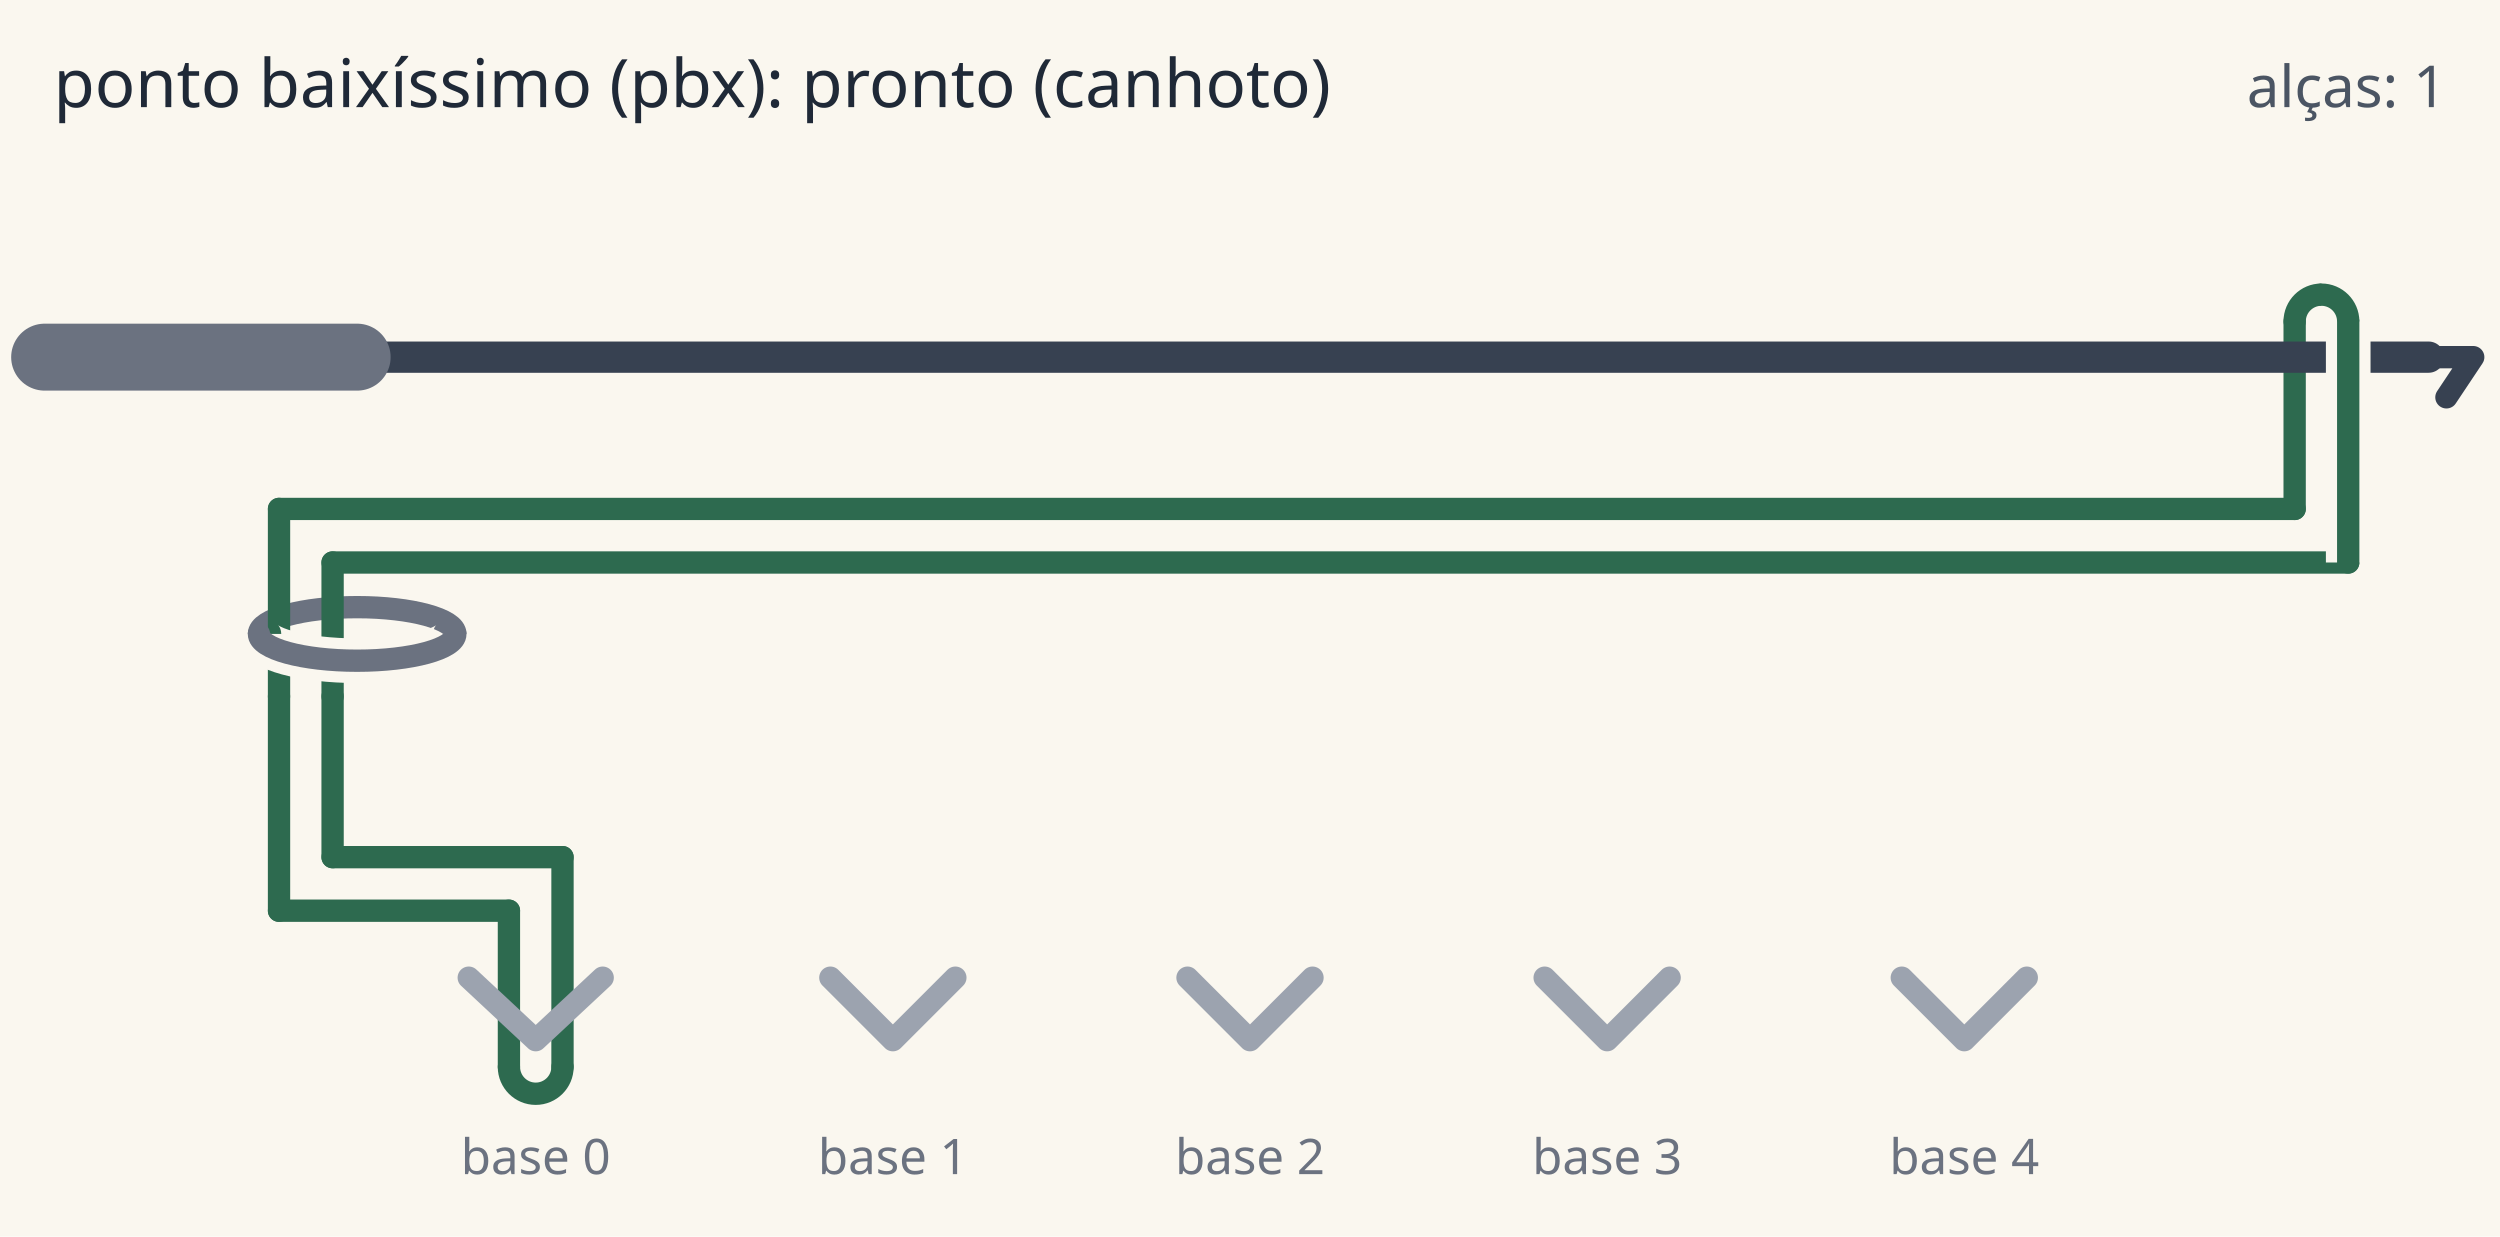
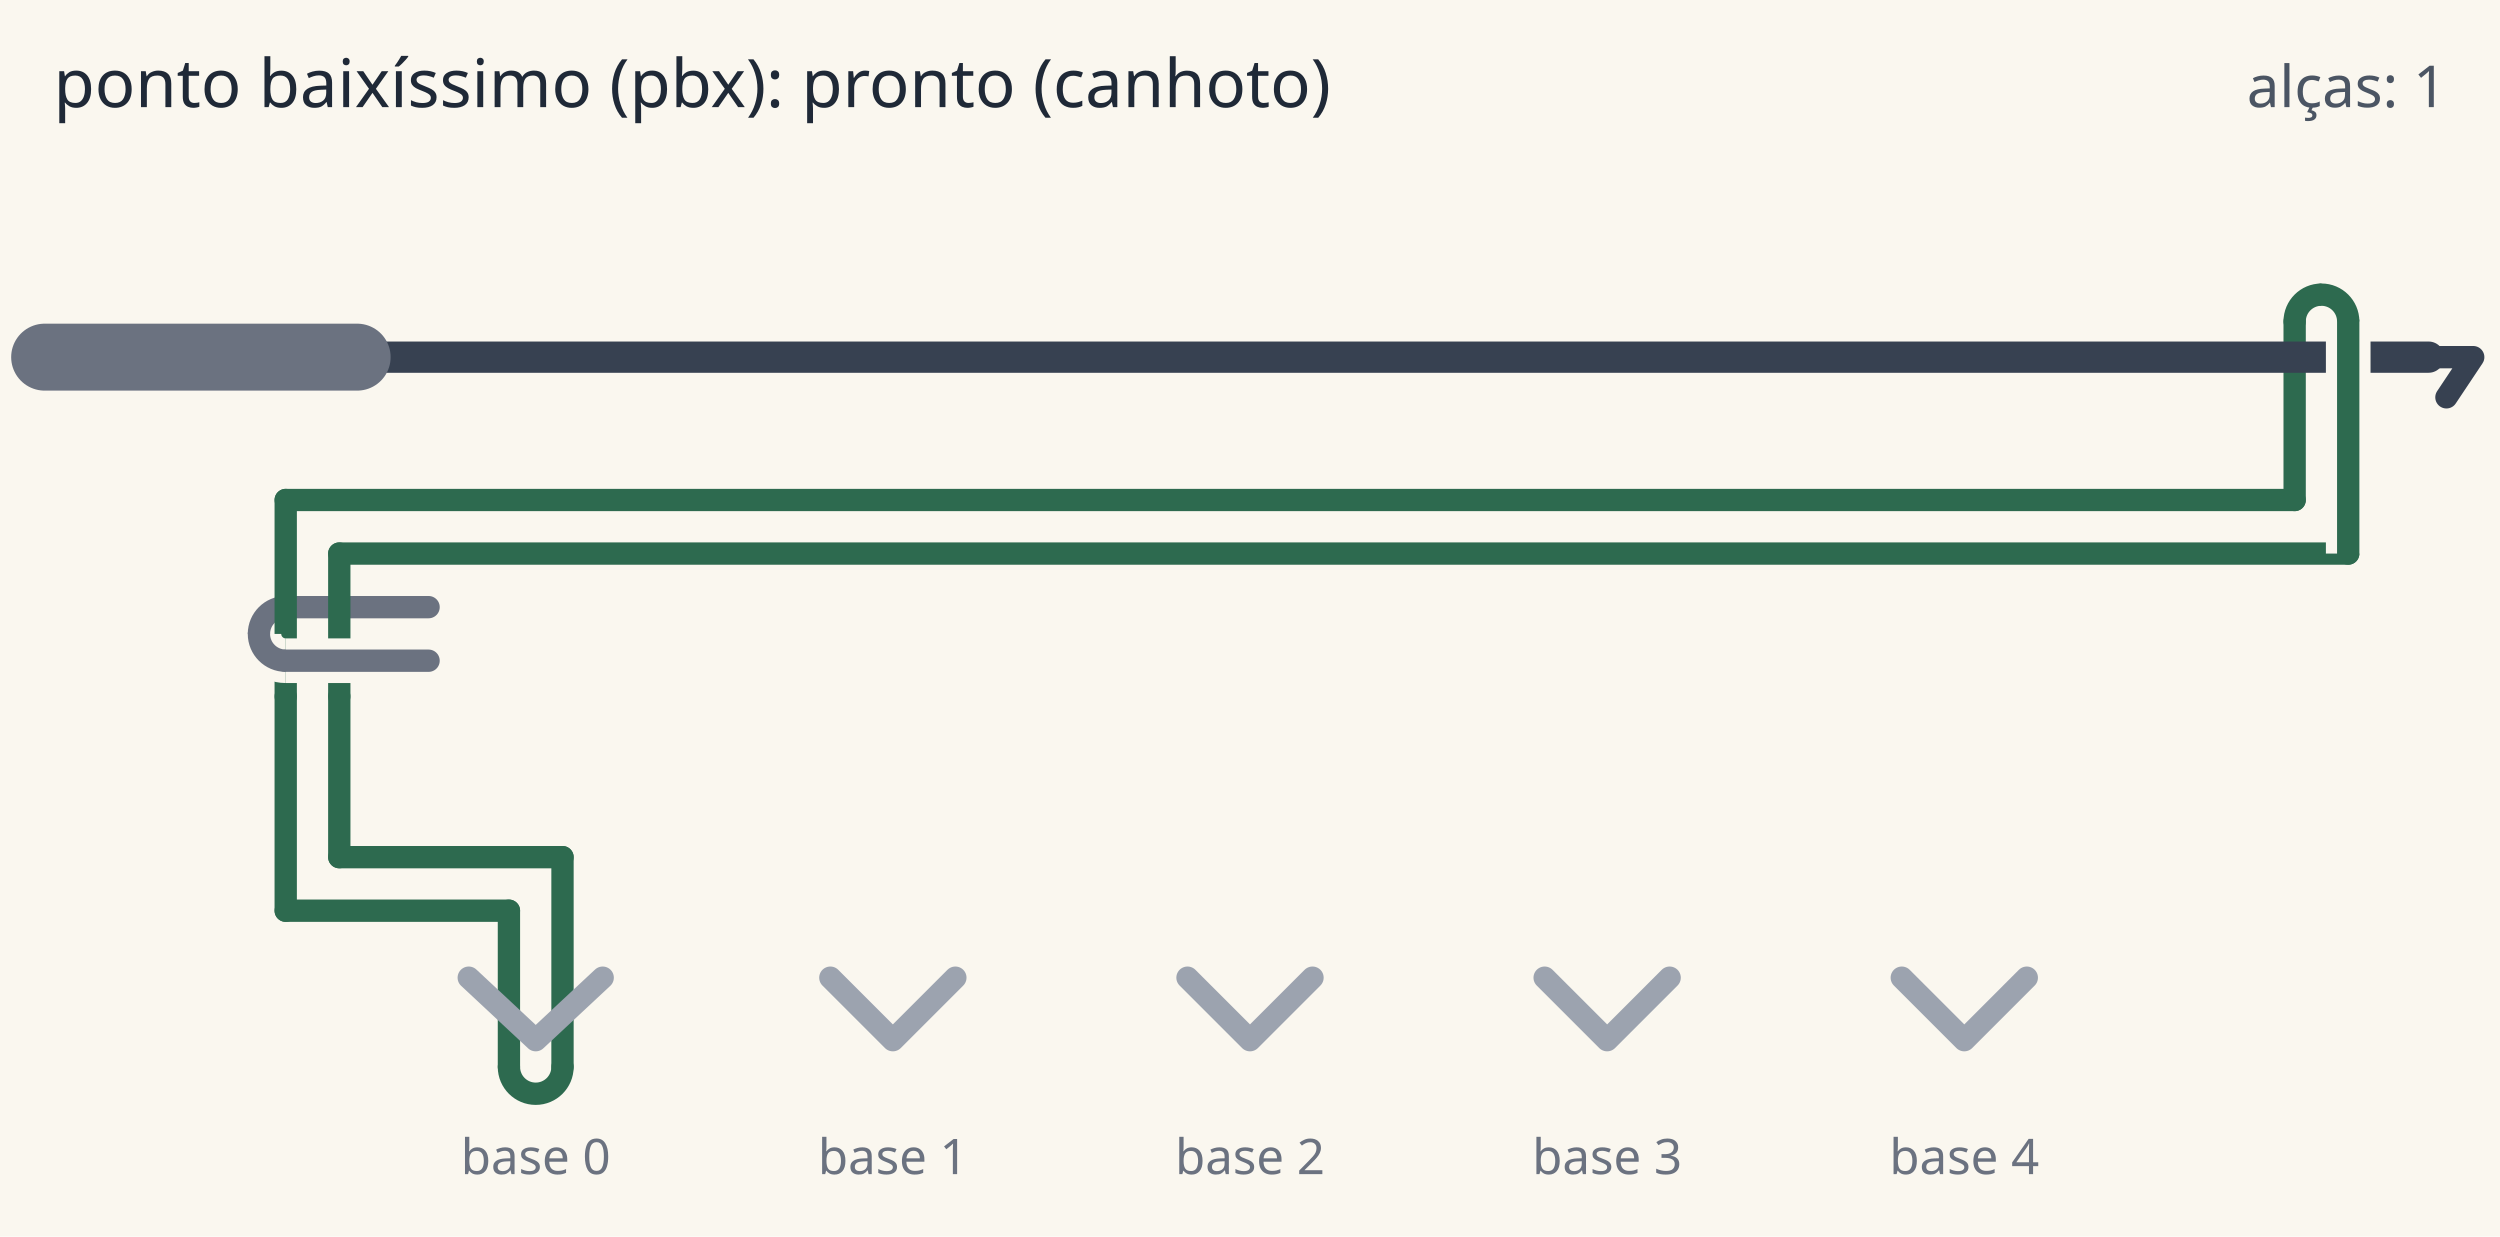
<svg xmlns="http://www.w3.org/2000/svg" viewBox="0 0 560.0 277.0" width="560.0" height="277.0" font-family="sans-serif">
  <rect width="100%" height="100%" fill="#faf7ef" />
  <text x="12" y="24" font-size="15" fill="#1f2937">ponto baixíssimo (pbx): pronto (canhoto)</text>
  <text x="548.0" y="24" font-size="13" text-anchor="end" fill="#4b5563">alças: 1</text>
  <text x="120.0" y="263.0" font-size="11" text-anchor="middle" fill="#6b7280">base 0</text>
  <text x="200.0" y="263.0" font-size="11" text-anchor="middle" fill="#6b7280">base 1</text>
  <text x="280.0" y="263.0" font-size="11" text-anchor="middle" fill="#6b7280">base 2</text>
  <text x="360.0" y="263.0" font-size="11" text-anchor="middle" fill="#6b7280">base 3</text>
  <text x="440.0" y="263.0" font-size="11" text-anchor="middle" fill="#6b7280">base 4</text>
-   <path data-loop="0" data-kind="initial" data-on-hook="0" data-part="back" data-cx="80.0" data-cy="142.0" d="M 58.0 142.0 A 22 6 0 0 1 102.0 142.0" fill="none" stroke="#6b7280" stroke-width="5" stroke-linecap="round" />
+   <path data-bend="0" data-side="back" d="M 64.0 136.0 A 6 6 0 0 0 58.0 142.0" fill="none" stroke="#6b7280" stroke-width="5" stroke-linecap="round" />
+   <line data-pair="0" data-side="back" data-seg="0" data-loop="0" data-kind="initial" data-on-hook="0" data-part="back" data-cx="64.0" data-cy="142.0" data-hx="77.0" data-hw="19.0" x1="64.0" y1="136.0" x2="96.0" y2="136.0" stroke="#6b7280" stroke-width="5" stroke-linecap="round" />
  <path data-bend="1" data-side="back" d="M 514.0 72 A 6 6 0 0 1 520.0 66" fill="none" stroke="#2d6a4f" stroke-width="5" stroke-linecap="round" />
-   <line data-pair="1" data-side="back" data-seg="0" data-strand="1" data-draw="1" data-loop="1" data-kind="pulled" data-on-hook="1" data-part="back" data-cx="520.0" data-cy="80" x1="514.0" y1="72.0" x2="514.0" y2="114.0" stroke="#2d6a4f" stroke-width="5" stroke-linecap="round" />
+   <line data-pair="1" data-side="back" data-seg="0" data-strand="1" data-draw="1" data-loop="1" data-kind="pulled" data-on-hook="1" data-part="back" data-cx="520.0" data-cy="80" x1="514.0" y1="72.0" x2="514.0" y2="112.0" stroke="#2d6a4f" stroke-width="5" stroke-linecap="round" />
  <line data-hook="1" x1="16.0" y1="80" x2="544.0" y2="80" stroke="#374151" stroke-width="7" stroke-linecap="round" />
  <line data-hook-handle="1" x1="10.0" y1="80" x2="80.0" y2="80" stroke="#6b7280" stroke-width="15" stroke-linecap="round" />
  <path data-hook-tip="1" d="M 542.0 80 L 554.0 80 L 548.0 89" fill="none" stroke="#374151" stroke-width="5" stroke-linecap="round" stroke-linejoin="round" />
-   <line data-pair="1" data-side="back" data-seg="1" data-strand="1" data-draw="1" x1="514.0" y1="114.0" x2="62.5" y2="114.0" stroke="#2d6a4f" stroke-width="5" stroke-linecap="round" />
-   <line data-pair="1" data-side="back" data-seg="2" data-strand="1" data-draw="1" data-through="0" x1="62.5" y1="114.0" x2="62.5" y2="156.0" stroke="#2d6a4f" stroke-width="5" stroke-linecap="round" />
-   <line data-pair="1" data-side="back" data-seg="3" data-leg="1" data-base="0" x1="62.5" y1="156.0" x2="62.5" y2="204.0" stroke="#2d6a4f" stroke-width="5" stroke-linecap="round" />
-   <line data-pair="1" data-side="back" data-seg="4" data-leg="1" data-base="0" x1="62.5" y1="204.0" x2="114.0" y2="204.0" stroke="#2d6a4f" stroke-width="5" stroke-linecap="round" />
+   <line data-pair="1" data-side="back" data-seg="1" data-strand="1" data-draw="1" x1="514.0" y1="112.0" x2="64.0" y2="112.0" stroke="#2d6a4f" stroke-width="5" stroke-linecap="round" />
+   <line data-pair="1" data-side="back" data-seg="2" data-strand="1" data-draw="1" data-through="0" x1="64.0" y1="112.0" x2="64.0" y2="156.0" stroke="#2d6a4f" stroke-width="5" stroke-linecap="round" />
+   <line data-pair="1" data-side="back" data-seg="3" data-leg="1" data-base="0" x1="64.0" y1="156.0" x2="64.0" y2="204.0" stroke="#2d6a4f" stroke-width="5" stroke-linecap="round" />
+   <line data-pair="1" data-side="back" data-seg="4" data-leg="1" data-base="0" x1="64.0" y1="204.0" x2="114.0" y2="204.0" stroke="#2d6a4f" stroke-width="5" stroke-linecap="round" />
  <line data-pair="1" data-side="back" data-seg="5" data-leg="1" data-base="0" x1="114.0" y1="204.0" x2="114.0" y2="239.0" stroke="#2d6a4f" stroke-width="5" stroke-linecap="round" />
-   <line data-pair="1" data-side="front" data-seg="1" data-strand="1" data-draw="1" x1="526.0" y1="126.0" x2="74.5" y2="126.0" stroke="#2d6a4f" stroke-width="5" stroke-linecap="round" />
-   <line data-pair="1" data-side="front" data-seg="2" data-strand="1" data-draw="1" data-through="0" x1="74.5" y1="126.0" x2="74.5" y2="156.0" stroke="#2d6a4f" stroke-width="5" stroke-linecap="round" />
-   <line data-pair="1" data-side="front" data-seg="3" data-leg="1" data-base="0" x1="74.5" y1="156.0" x2="74.5" y2="192.0" stroke="#2d6a4f" stroke-width="5" stroke-linecap="round" />
-   <line data-pair="1" data-side="front" data-seg="4" data-leg="1" data-base="0" x1="74.5" y1="192.0" x2="126.0" y2="192.0" stroke="#2d6a4f" stroke-width="5" stroke-linecap="round" />
+   <line data-pair="1" data-side="front" data-seg="1" data-strand="1" data-draw="1" x1="526.0" y1="124.0" x2="76.0" y2="124.0" stroke="#2d6a4f" stroke-width="5" stroke-linecap="round" />
+   <line data-pair="1" data-side="front" data-seg="2" data-strand="1" data-draw="1" data-through="0" x1="76.0" y1="124.0" x2="76.0" y2="156.0" stroke="#2d6a4f" stroke-width="5" stroke-linecap="round" />
+   <line data-pair="1" data-side="front" data-seg="3" data-leg="1" data-base="0" x1="76.0" y1="156.0" x2="76.0" y2="192.0" stroke="#2d6a4f" stroke-width="5" stroke-linecap="round" />
+   <line data-pair="1" data-side="front" data-seg="4" data-leg="1" data-base="0" x1="76.0" y1="192.0" x2="126.0" y2="192.0" stroke="#2d6a4f" stroke-width="5" stroke-linecap="round" />
  <line data-pair="1" data-side="front" data-seg="5" data-leg="1" data-base="0" x1="126.0" y1="192.0" x2="126.0" y2="239.0" stroke="#2d6a4f" stroke-width="5" stroke-linecap="round" />
  <path data-leg-curve="1" data-base="0" d="M 114.0 239.0 A 6 6 0 0 0 126.0 239.0" fill="none" stroke="#2d6a4f" stroke-width="5" stroke-linecap="round" />
  <path data-base-top="0" data-cx="120.0" data-hw="15.0" d="M 105.0 219.0 L 120.0 233.0 L 135.0 219.0" fill="none" stroke="#9ca3af" stroke-width="5" stroke-linecap="round" stroke-linejoin="round" />
  <path data-base-top="1" data-cx="200.0" data-hw="14.0" d="M 186.0 219.0 L 200.0 233.0 L 214.0 219.0" fill="none" stroke="#9ca3af" stroke-width="5" stroke-linecap="round" stroke-linejoin="round" />
  <path data-base-top="2" data-cx="280.0" data-hw="14.0" d="M 266.0 219.0 L 280.0 233.0 L 294.0 219.0" fill="none" stroke="#9ca3af" stroke-width="5" stroke-linecap="round" stroke-linejoin="round" />
  <path data-base-top="3" data-cx="360.0" data-hw="14.0" d="M 346.0 219.0 L 360.0 233.0 L 374.0 219.0" fill="none" stroke="#9ca3af" stroke-width="5" stroke-linecap="round" stroke-linejoin="round" />
  <path data-base-top="4" data-cx="440.0" data-hw="14.0" d="M 426.0 219.0 L 440.0 233.0 L 454.0 219.0" fill="none" stroke="#9ca3af" stroke-width="5" stroke-linecap="round" stroke-linejoin="round" />
-   <path d="M 58.0 142.0 A 22 6 0 0 0 102.0 142.0" fill="none" stroke="#faf7ef" stroke-width="10" stroke-linecap="butt" />
-   <path data-loop="0" data-kind="initial" data-on-hook="0" data-part="front" data-cx="80.0" data-cy="142.0" d="M 58.0 142.0 A 22 6 0 0 0 102.0 142.0" fill="none" stroke="#6b7280" stroke-width="5" stroke-linecap="round" />
+   <path d="M 58.0 142.0 A 6 6 0 0 0 64.0 148.0" stroke="#faf7ef" stroke-width="10" stroke-linecap="butt" fill="none" />
+   <path data-bend="0" data-side="front" d="M 58.0 142.0 A 6 6 0 0 0 64.0 148.0" fill="none" stroke="#6b7280" stroke-width="5" stroke-linecap="round" />
+   <line x1="64.0" y1="148.0" x2="96.0" y2="148.0" stroke="#faf7ef" stroke-width="10" stroke-linecap="butt" fill="none" />
+   <line data-pair="0" data-side="front" data-seg="0" data-loop="0" data-kind="initial" data-on-hook="0" data-part="front" data-cx="64.0" data-cy="142.0" data-hx="77.0" data-hw="19.0" x1="64.0" y1="148.0" x2="96.0" y2="148.0" stroke="#6b7280" stroke-width="5" stroke-linecap="round" />
  <path d="M 520.0 66 A 6 6 0 0 1 526.0 72" stroke="#faf7ef" stroke-width="10" stroke-linecap="butt" fill="none" />
  <path data-bend="1" data-side="front" d="M 520.0 66 A 6 6 0 0 1 526.0 72" fill="none" stroke="#2d6a4f" stroke-width="5" stroke-linecap="round" />
-   <line x1="526.0" y1="72.0" x2="526.0" y2="126.0" stroke="#faf7ef" stroke-width="10" stroke-linecap="butt" fill="none" />
-   <line data-pair="1" data-side="front" data-seg="0" data-strand="1" data-draw="1" data-loop="1" data-kind="pulled" data-on-hook="1" data-part="front" data-cx="520.0" data-cy="80" x1="526.0" y1="72.0" x2="526.0" y2="126.0" stroke="#2d6a4f" stroke-width="5" stroke-linecap="round" />
+   <line x1="526.0" y1="72.0" x2="526.0" y2="124.0" stroke="#faf7ef" stroke-width="10" stroke-linecap="butt" fill="none" />
+   <line data-pair="1" data-side="front" data-seg="0" data-strand="1" data-draw="1" data-loop="1" data-kind="pulled" data-on-hook="1" data-part="front" data-cx="520.0" data-cy="80" x1="526.0" y1="72.0" x2="526.0" y2="124.0" stroke="#2d6a4f" stroke-width="5" stroke-linecap="round" />
</svg>
